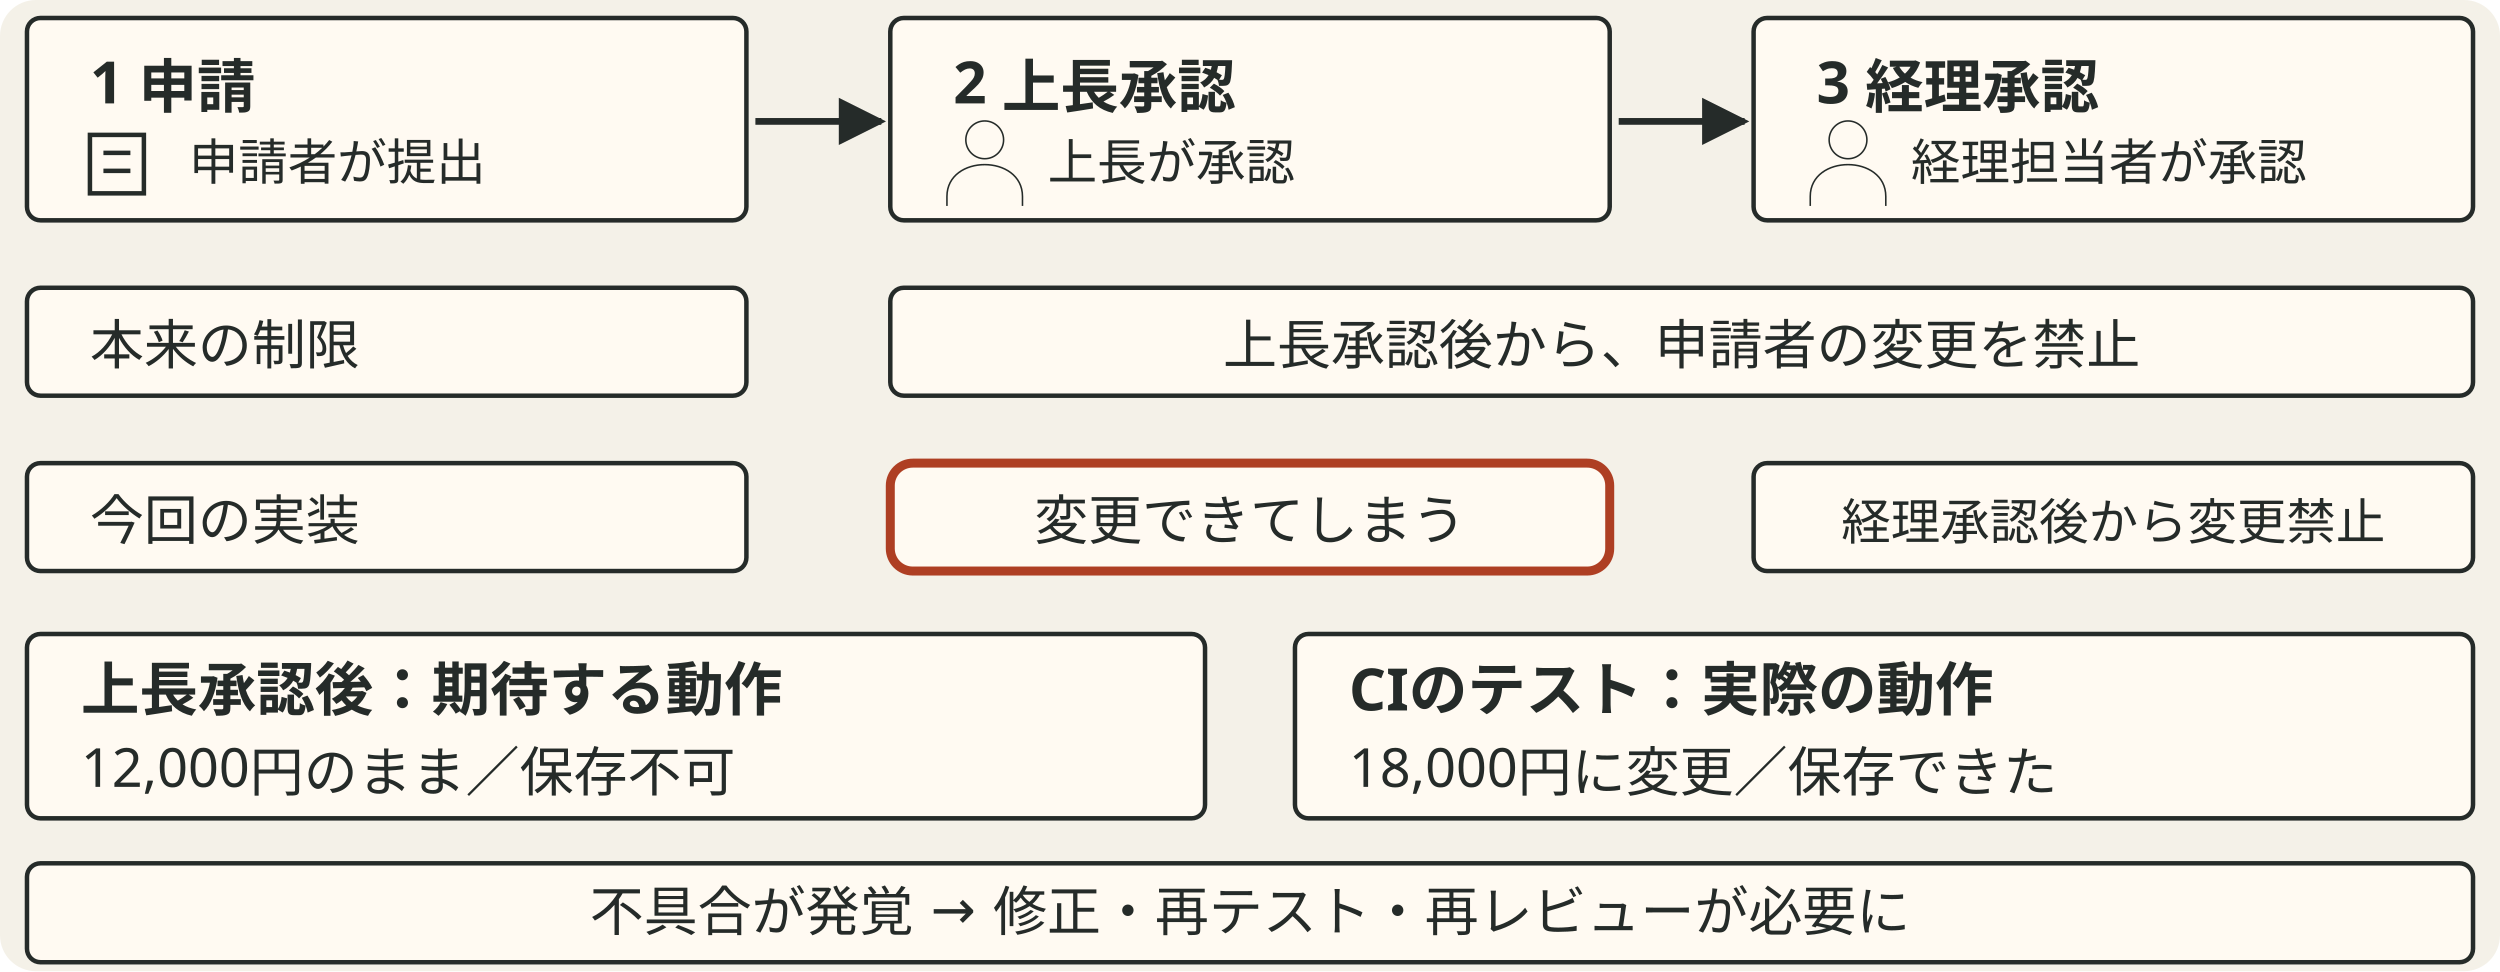
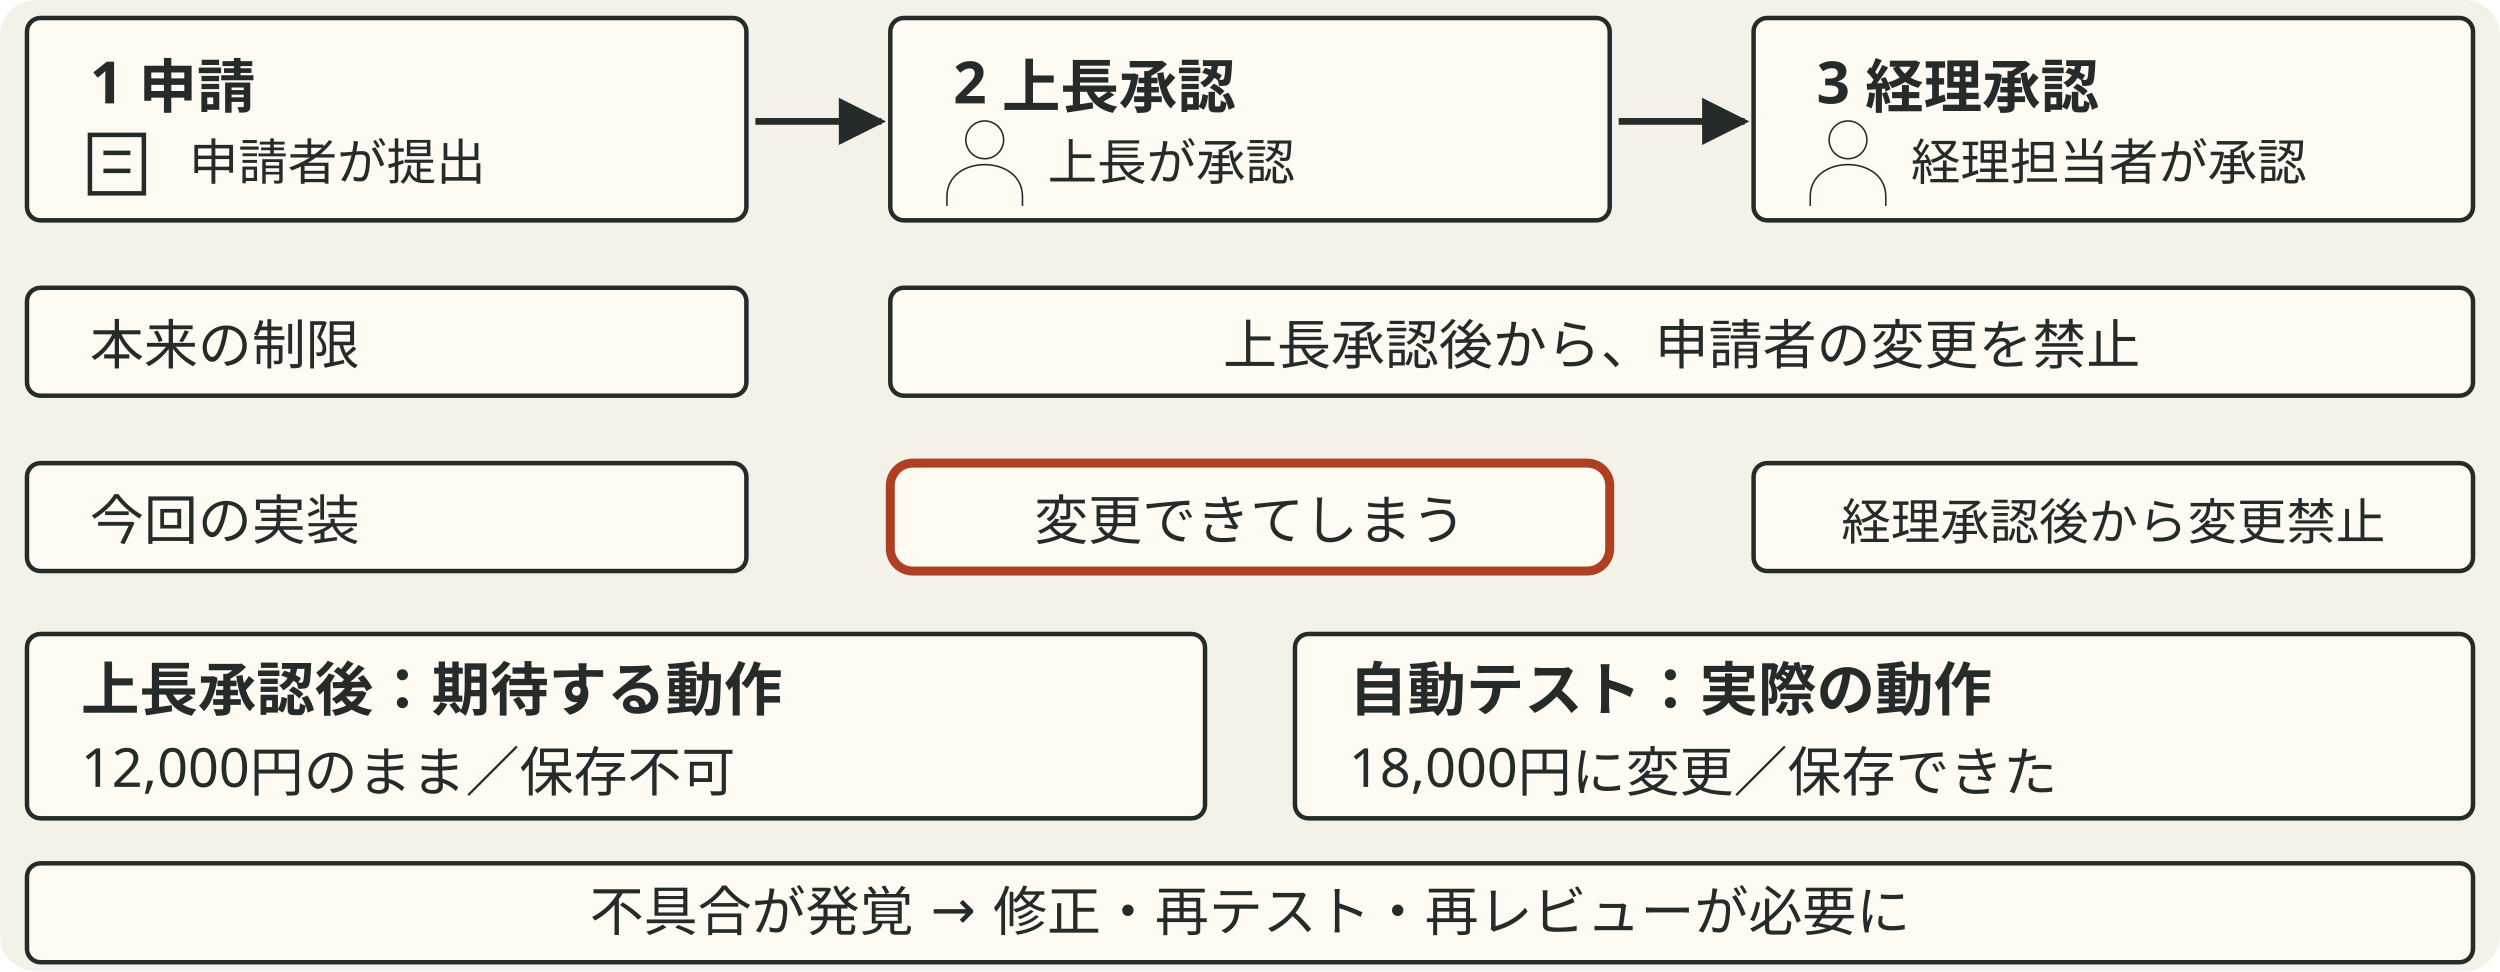
- <svg xmlns="http://www.w3.org/2000/svg" viewBox="0 0 556 216" style="min-width:420px" role="img" aria-label="申請、上長承認、経理承認という状態の流れ。本来は上長承認後から申請者の変更を禁止するが、今回の実装は経理承認後から禁止しており、その間は変更できてしまう。CIで上長承認後の申請を変更すると、12000円のままのはずが18000円で保存された。修正と再確認へ進む。">
+ <svg xmlns="http://www.w3.org/2000/svg" viewBox="0 0 556 216" style="min-width:420px" role="img" aria-label="申請、上長承認、経理承認という状態の流れ。本来は上長承認後から申請者の変更を禁止するが、今回の実装は経理承認後から禁止しており、その間は変更できてしまう。変更を取り込んだ後の自動テストで上長承認後の申請を変更すると、12000円のままのはずが18000円で保存された。修正と再確認へ進む。">
  <defs data-dsvg="marker">
-     <marker id="dsvg-59151f90-arrow-252b29" viewBox="0 0 10 10" refX="9" refY="5" markerWidth="7" markerHeight="7" orient="auto-start-reverse">
+     <marker id="dsvg-0a172a77-arrow-252b29" viewBox="0 0 10 10" refX="9" refY="5" markerWidth="7" markerHeight="7" orient="auto-start-reverse">
      <path d="M0,0 L10,5 L0,10 z" fill="#252b29" />
    </marker>
  </defs>
  <rect data-dsvg="canvas" class="canvas" x="0.0" y="0.0" width="556.0" height="216.0" fill="#f4f1e8" rx="8" />
  <rect class="field" x="6" y="4" width="160" height="45" fill="#fffaf2" stroke="#252b29" stroke-width="1" rx="3" />
  <text class="title" x="20" y="23" font-family="Noto Sans JP, Hiragino Kaku Gothic ProN, sans-serif" font-size="13" font-weight="700" fill="#252b29">1 申請</text>
  <path class="link" d="M20 30 h12 v13 h-12 z M23 34 h6 M23 38 h6" fill="none" stroke="#252b29" stroke-width="1" />
  <text class="note" x="42" y="40" font-family="Noto Sans JP, Hiragino Kaku Gothic ProN, sans-serif" font-size="11" fill="#252b29">申請者が提出</text>
-   <path class="flow" d="M168 27 H196" fill="none" stroke="#252b29" stroke-width="1.5" marker-end="url(#dsvg-59151f90-arrow-252b29)" />
+   <path class="flow" d="M168 27 H196" fill="none" stroke="#252b29" stroke-width="1.5" marker-end="url(#dsvg-0a172a77-arrow-252b29)" />
  <rect class="field" x="198" y="4" width="160" height="45" fill="#fffaf2" stroke="#252b29" stroke-width="1" rx="3" />
  <text class="title" x="212" y="23" font-family="Noto Sans JP, Hiragino Kaku Gothic ProN, sans-serif" font-size="13" font-weight="700" fill="#252b29">2 上長承認</text>
  <g transform="translate(219 36) scale(.35)">
    <path class="link" d="M12 -14 a12 12 0 1 1 -24 0 a12 12 0 1 1 24 0 M-24 28 v-6 c0 -27 48 -27 48 0 v6" fill="none" stroke="#252b29" stroke-width="1" />
  </g>
  <text class="note" x="233" y="40" font-family="Noto Sans JP, Hiragino Kaku Gothic ProN, sans-serif" font-size="11" fill="#252b29">上長が承認</text>
-   <path class="flow" d="M360 27 H388" fill="none" stroke="#252b29" stroke-width="1.5" marker-end="url(#dsvg-59151f90-arrow-252b29)" />
+   <path class="flow" d="M360 27 H388" fill="none" stroke="#252b29" stroke-width="1.5" marker-end="url(#dsvg-0a172a77-arrow-252b29)" />
  <rect class="field" x="390" y="4" width="160" height="45" fill="#fffaf2" stroke="#252b29" stroke-width="1" rx="3" />
  <text class="title" x="404" y="23" font-family="Noto Sans JP, Hiragino Kaku Gothic ProN, sans-serif" font-size="13" font-weight="700" fill="#252b29">3 経理承認</text>
  <g transform="translate(411 36) scale(.35)">
    <path class="link" d="M12 -14 a12 12 0 1 1 -24 0 a12 12 0 1 1 24 0 M-24 28 v-6 c0 -27 48 -27 48 0 v6" fill="none" stroke="#252b29" stroke-width="1" />
  </g>
  <text class="note" x="425" y="40" font-family="Noto Sans JP, Hiragino Kaku Gothic ProN, sans-serif" font-size="11" fill="#252b29">経理担当者が承認</text>
  <rect class="badge" x="6" y="64" width="160" height="24" fill="#fffaf2" stroke="#252b29" stroke-width="1" rx="3" />
  <text class="label" x="20" y="81" font-family="Noto Sans JP, Hiragino Kaku Gothic ProN, sans-serif" font-size="12" fill="#252b29">本来の制限</text>
  <rect class="field" x="198" y="64" width="352" height="24" fill="#fffaf2" stroke="#252b29" stroke-width="1" rx="3" />
  <text class="label" x="374" y="81" text-anchor="middle" font-family="Noto Sans JP, Hiragino Kaku Gothic ProN, sans-serif" font-size="12" fill="#252b29">上長承認後から、申請者の変更を禁止</text>
  <rect class="badge" x="6" y="103" width="160" height="24" fill="#fffaf2" stroke="#252b29" stroke-width="1" rx="3" />
  <text class="label" x="20" y="120" font-family="Noto Sans JP, Hiragino Kaku Gothic ProN, sans-serif" font-size="12" fill="#252b29">今回の実装</text>
  <rect class="box focus" x="198" y="103" width="160" height="24" fill="#fffaf2" stroke="#ae3f23" stroke-width="2" rx="5" />
  <text class="label" x="278" y="120" text-anchor="middle" font-family="Noto Sans JP, Hiragino Kaku Gothic ProN, sans-serif" font-size="12" fill="#252b29">変更できてしまう</text>
  <rect class="field" x="390" y="103" width="160" height="24" fill="#fffaf2" stroke="#252b29" stroke-width="1" rx="3" />
  <text class="note" x="470" y="120" text-anchor="middle" font-family="Noto Sans JP, Hiragino Kaku Gothic ProN, sans-serif" font-size="11" fill="#252b29">経理承認後から変更禁止</text>
  <rect class="field" x="6" y="141" width="262" height="41" fill="#fffaf2" stroke="#252b29" stroke-width="1" rx="3" />
  <text class="title" x="18" y="158" font-family="Noto Sans JP, Hiragino Kaku Gothic ProN, sans-serif" font-size="13" font-weight="700" fill="#252b29">上長承認後：期待する動作</text>
  <text class="label" x="18" y="175" font-family="Noto Sans JP, Hiragino Kaku Gothic ProN, sans-serif" font-size="12" fill="#252b29">12,000円のまま／保存不可</text>
  <rect class="field" x="288" y="141" width="262" height="41" fill="#fffaf2" stroke="#252b29" stroke-width="1" rx="3" />
-   <text class="title" x="300" y="158" font-family="Noto Sans JP, Hiragino Kaku Gothic ProN, sans-serif" font-size="13" font-weight="700" fill="#252b29">CIのテスト：実際の動作</text>
+   <text class="title" x="300" y="158" font-family="Noto Sans JP, Hiragino Kaku Gothic ProN, sans-serif" font-size="13" font-weight="700" fill="#252b29">自動テスト：実際の動作</text>
  <text class="label" x="300" y="175" font-family="Noto Sans JP, Hiragino Kaku Gothic ProN, sans-serif" font-size="12" fill="#252b29">18,000円に変更／保存できた</text>
  <rect class="badge" x="6" y="192" width="544" height="22" fill="#fffaf2" stroke="#252b29" stroke-width="1" rx="3" />
  <text class="label" x="278" y="207" text-anchor="middle" font-family="Noto Sans JP, Hiragino Kaku Gothic ProN, sans-serif" font-size="12" fill="#252b29">不具合が発覚 → 修正・再テスト・再レビューが必要に</text>
</svg>
